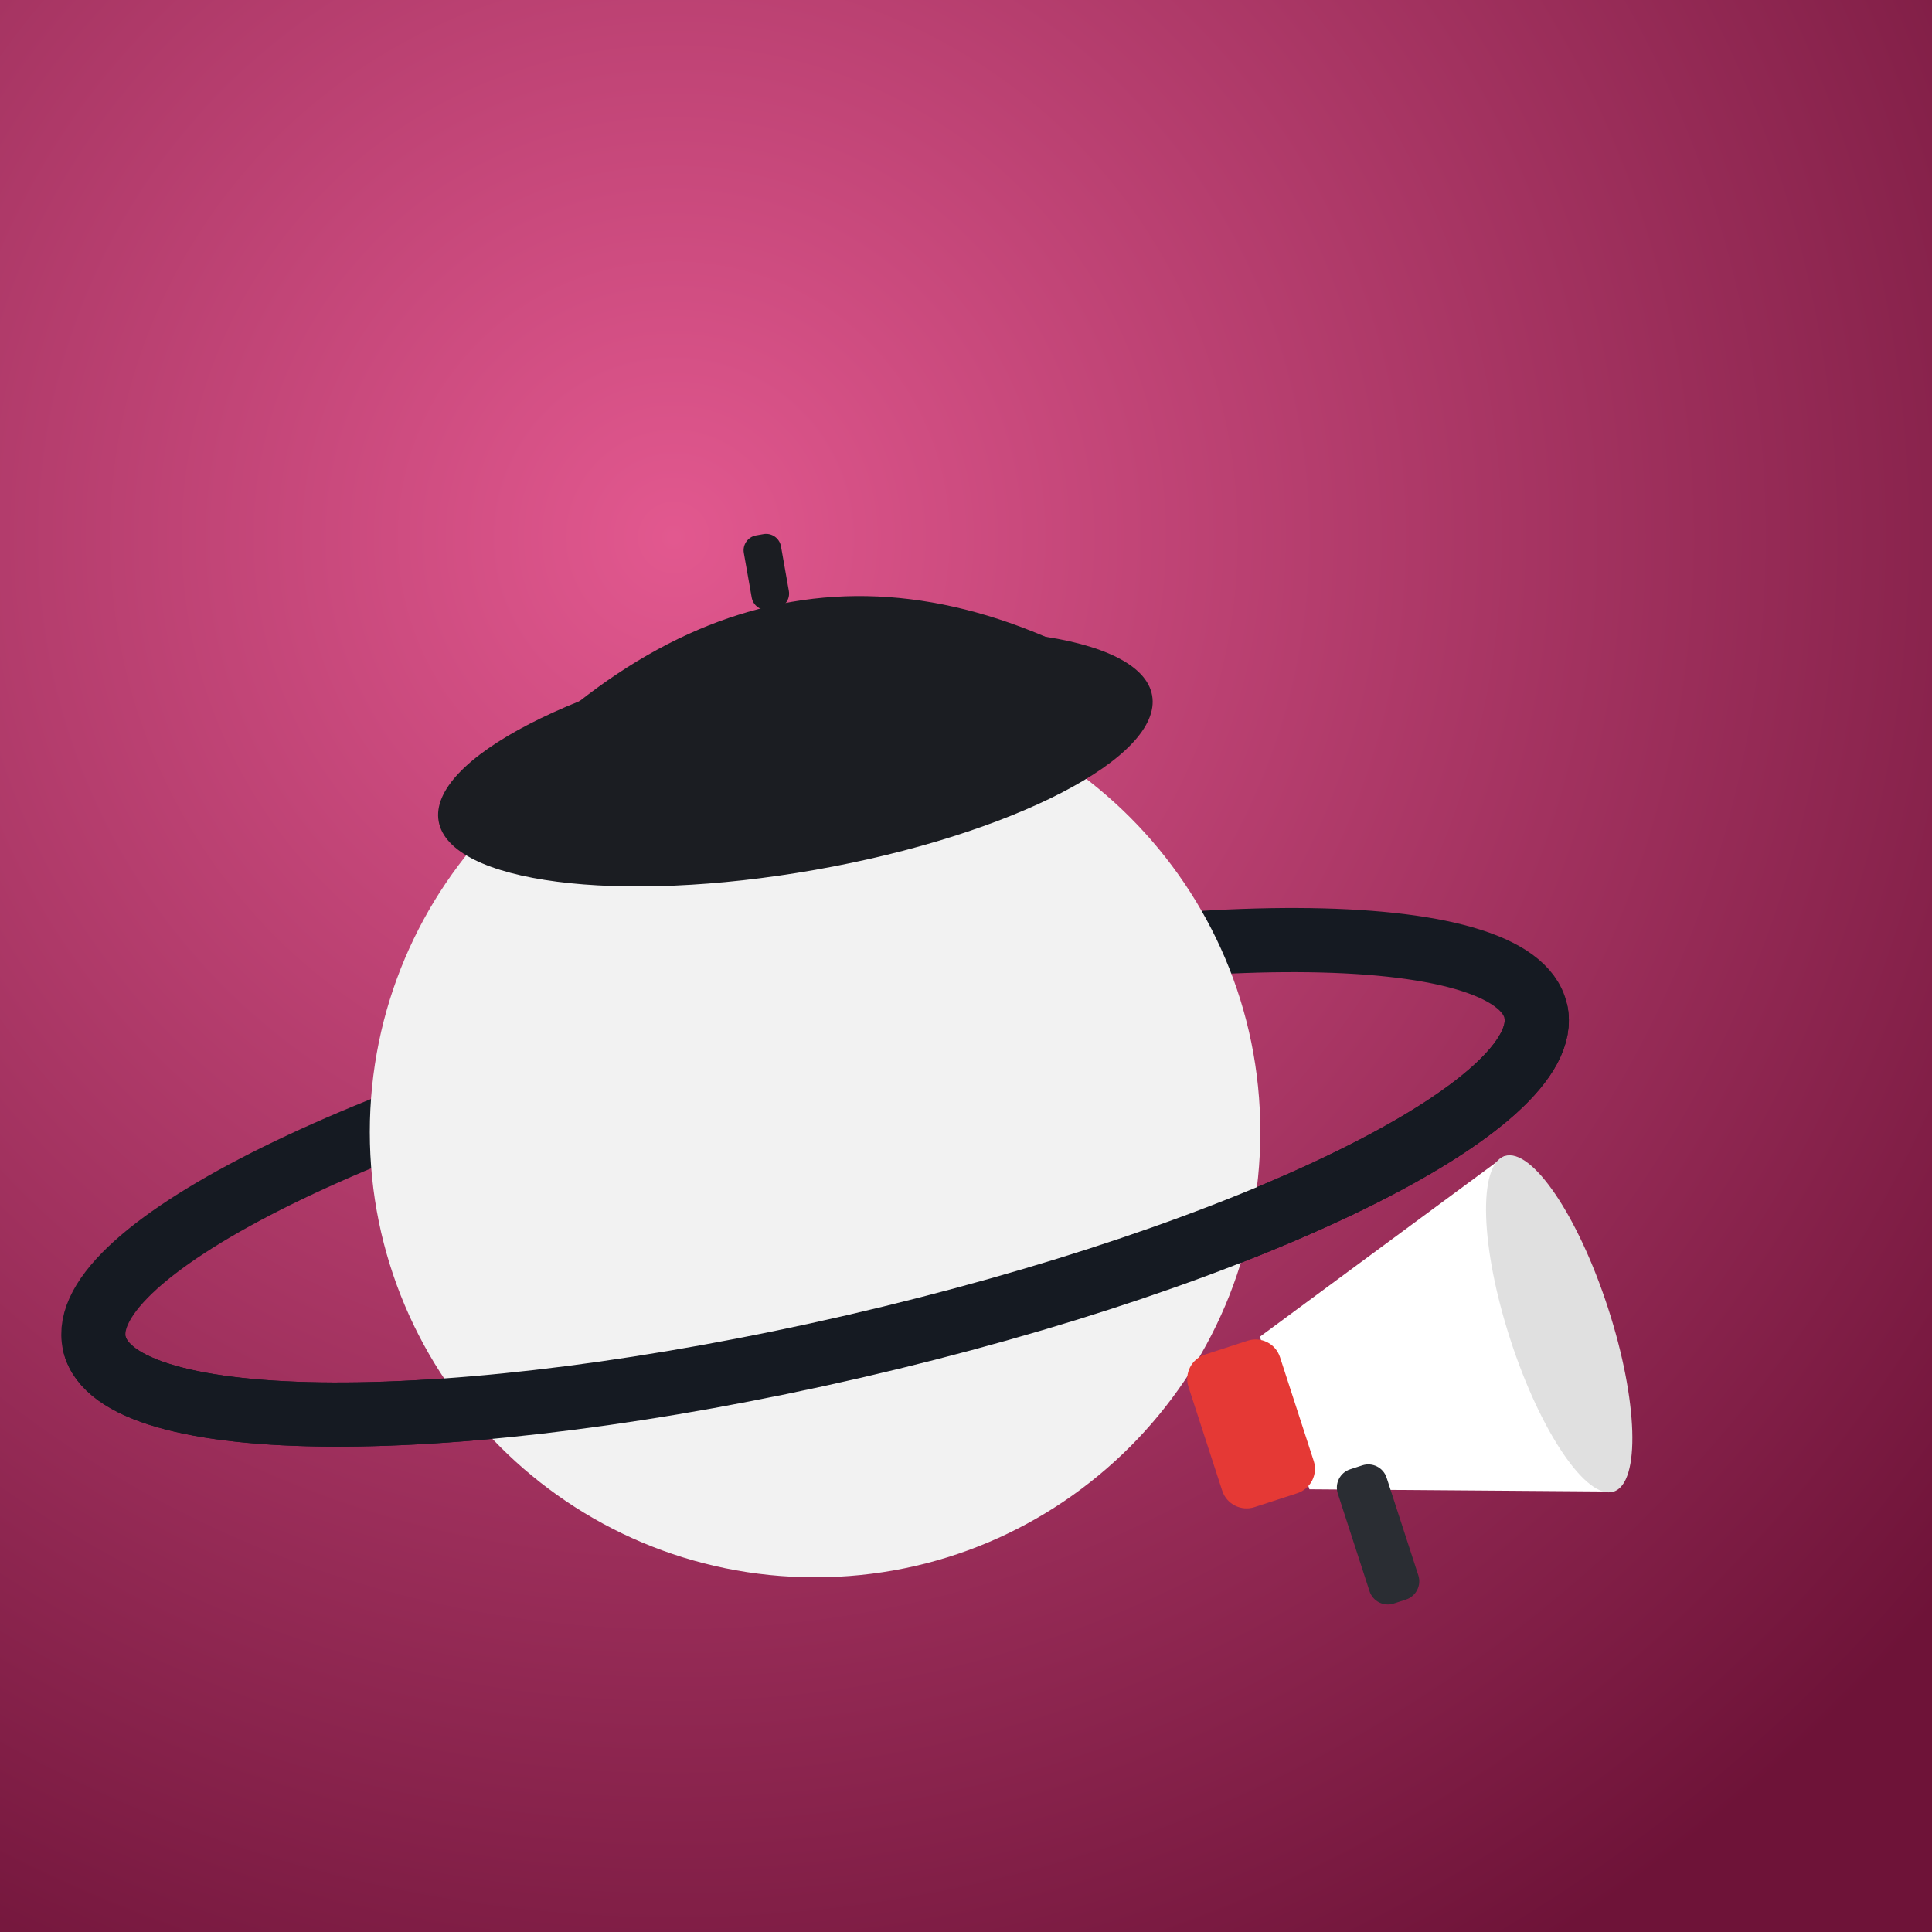
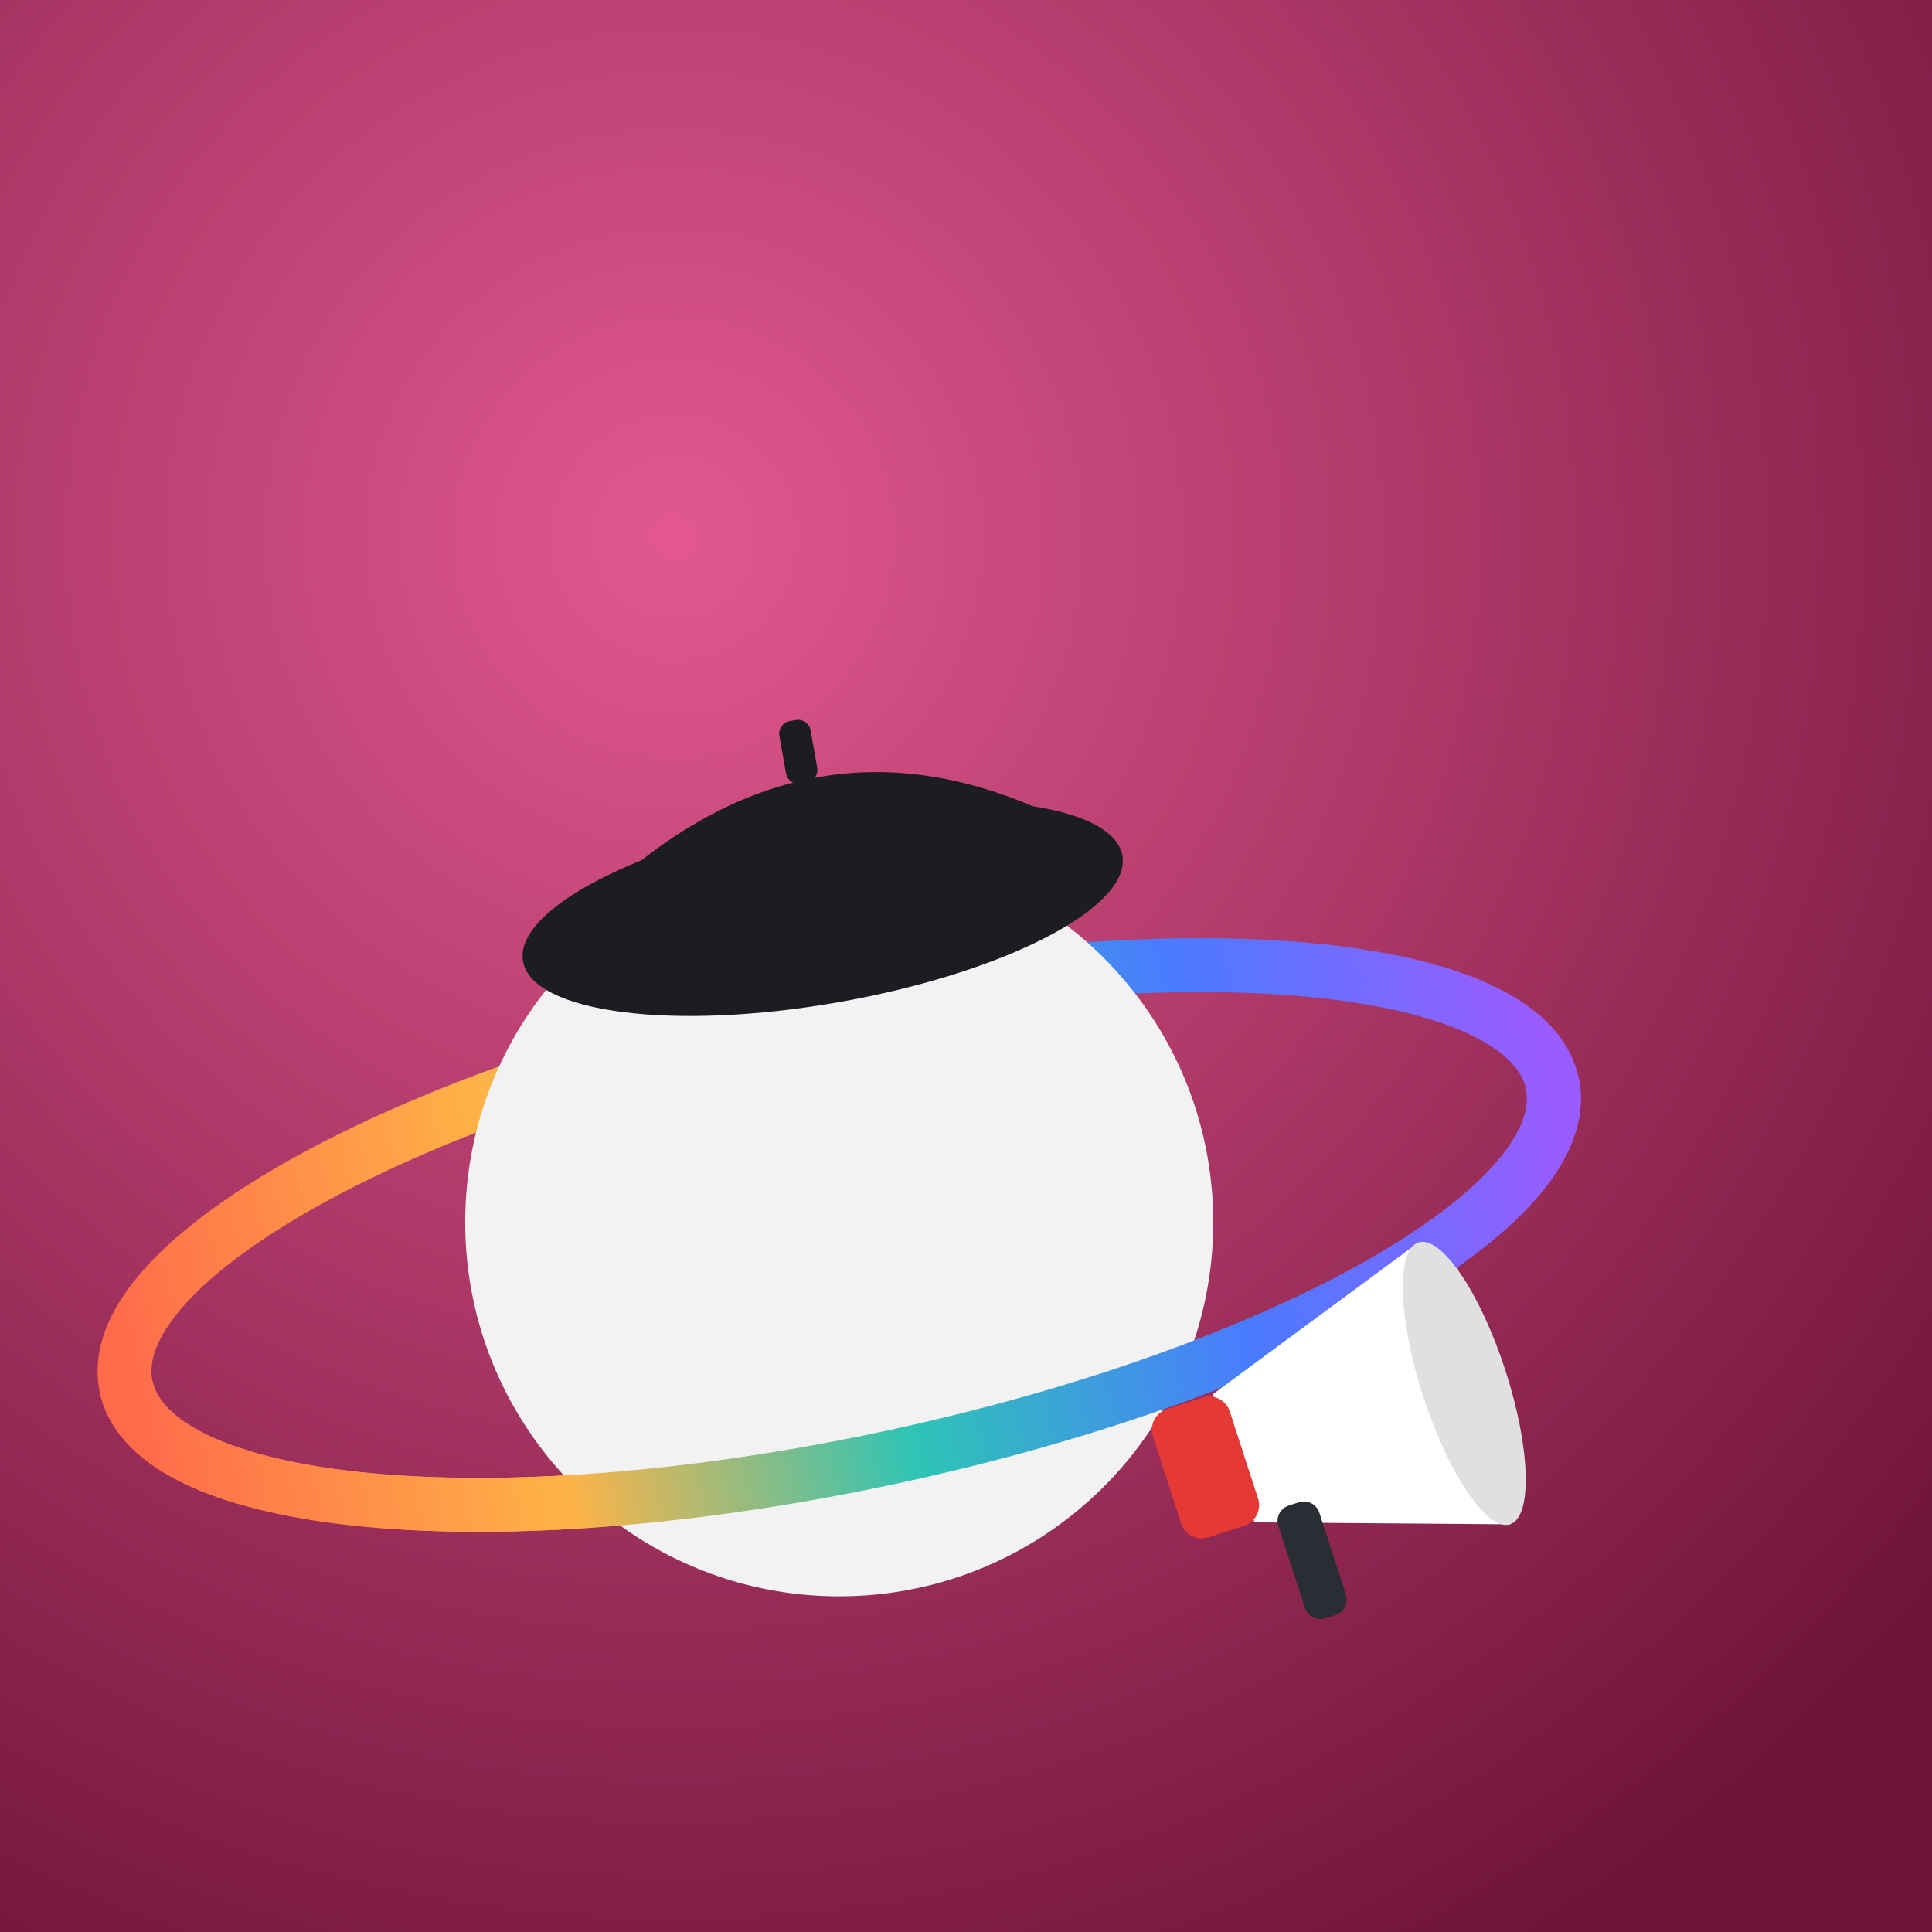
<svg xmlns="http://www.w3.org/2000/svg" viewBox="0 0 512 512" width="512" height="512">
  <defs>
    <radialGradient id="bg" cx="35%" cy="28%" r="85%">
      <stop offset="0" stop-color="#e2588f" />
      <stop offset="1" stop-color="#6e1338" />
    </radialGradient>
+     <linearGradient id="ring" gradientUnits="userSpaceOnUse" x1="26" y1="0" x2="486" y2="0">
+       <stop offset="0" stop-color="#ff6b4a" />
+       <stop offset="0.28" stop-color="#ffb347" />
+       <stop offset="0.52" stop-color="#2ec4b6" />
+       <stop offset="0.76" stop-color="#4a7bff" />
+       <stop offset="1" stop-color="#9b5cff" />
+     </linearGradient>
  </defs>
  <rect width="512" height="512" fill="url(#bg)" />
-   <g transform="translate(-40,0) translate(256 300) scale(1.0) translate(-256 -300)">
-     <g transform="rotate(-13 256 312)">
-       <ellipse cx="256" cy="312" rx="196" ry="46" fill="none" stroke="#151a22" stroke-width="17" />
-     </g>
-     <circle cx="256" cy="300" r="118" fill="#f2f2f2" />
-     <g transform="rotate(-13 256 312)">
-       <clipPath id="front">
-         <rect x="0" y="312" width="512" height="300" />
-       </clipPath>
-       <g clip-path="url(#front)">
-         <ellipse cx="256" cy="312" rx="196" ry="46" fill="none" stroke="#151a22" stroke-width="17" />
+   <g transform="translate(256 250) scale(0.84) translate(-256 -212)">
+     <g transform="translate(-40,0) translate(256 300) scale(1.0) translate(-256 -300)">
+       <g transform="rotate(-12 256 304)">
+         <ellipse cx="256" cy="304" rx="230" ry="72" fill="none" stroke="url(#ring)" stroke-width="17" />
+       </g>
+       <circle cx="256" cy="300" r="118" fill="#f2f2f2" />
+       <g transform="rotate(-12 256 304)">
+         <clipPath id="front">
+           <rect x="0" y="304" width="512" height="300" />
+         </clipPath>
+         <g clip-path="url(#front)">
+           <ellipse cx="256" cy="304" rx="230" ry="72" fill="none" stroke="url(#ring)" stroke-width="17" />
+         </g>
      </g>
    </g>
-   </g>
-   <g transform="translate(-40 0)">
-     <g transform="rotate(-10 256 196)">
-       <ellipse cx="250" cy="200" rx="96" ry="30" fill="#1b1d22" />
-       <path d="M160 200 Q256 120 342 196" fill="#1b1d22" />
-       <rect x="246" y="140" width="10" height="20" rx="4" fill="#1b1d22" />
+     <g transform="translate(-40 0)">
+       <g transform="rotate(-10 256 196)">
+         <ellipse cx="250" cy="200" rx="96" ry="30" fill="#1b1d22" />
+         <path d="M160 200 Q256 120 342 196" fill="#1b1d22" />
+         <rect x="246" y="140" width="10" height="20" rx="4" fill="#1b1d22" />
+       </g>
+     </g>
+     <g transform="translate(326 330) rotate(-18) scale(0.85)">
+       <path d="M0 30 L90 0 L90 110 L0 80 Z" fill="#ffffff" />
+       <rect x="-26" y="30" width="30" height="50" rx="8" fill="#e53935" />
+       <ellipse cx="90" cy="55" rx="16" ry="55" fill="#e0e0e0" />
+       <rect x="8" y="78" width="16" height="44" rx="6" fill="#2a2d33" />
    </g>
  </g>
-   <g transform="translate(326 330) rotate(-18) scale(0.85)">
-     <path d="M0 30 L90 0 L90 110 L0 80 Z" fill="#ffffff" />
-     <rect x="-26" y="30" width="30" height="50" rx="8" fill="#e53935" />
-     <ellipse cx="90" cy="55" rx="16" ry="55" fill="#e0e0e0" />
-     <rect x="8" y="78" width="16" height="44" rx="6" fill="#2a2d33" />
-   </g>
</svg>
